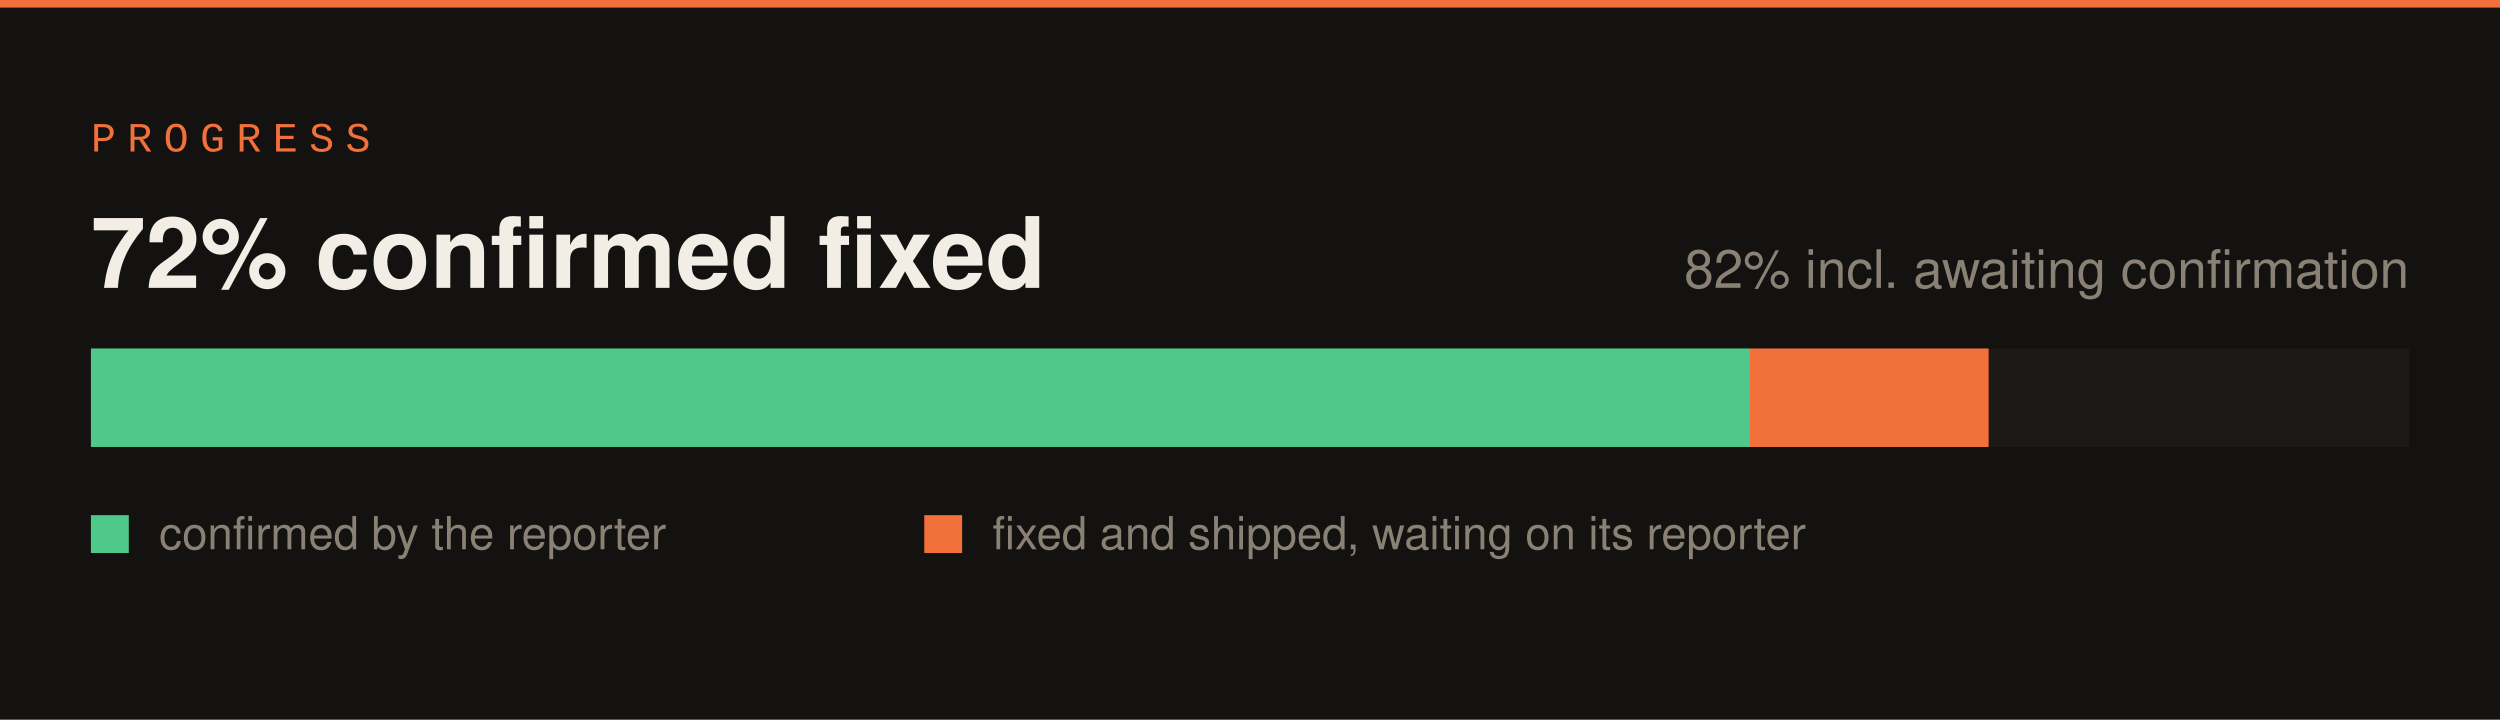
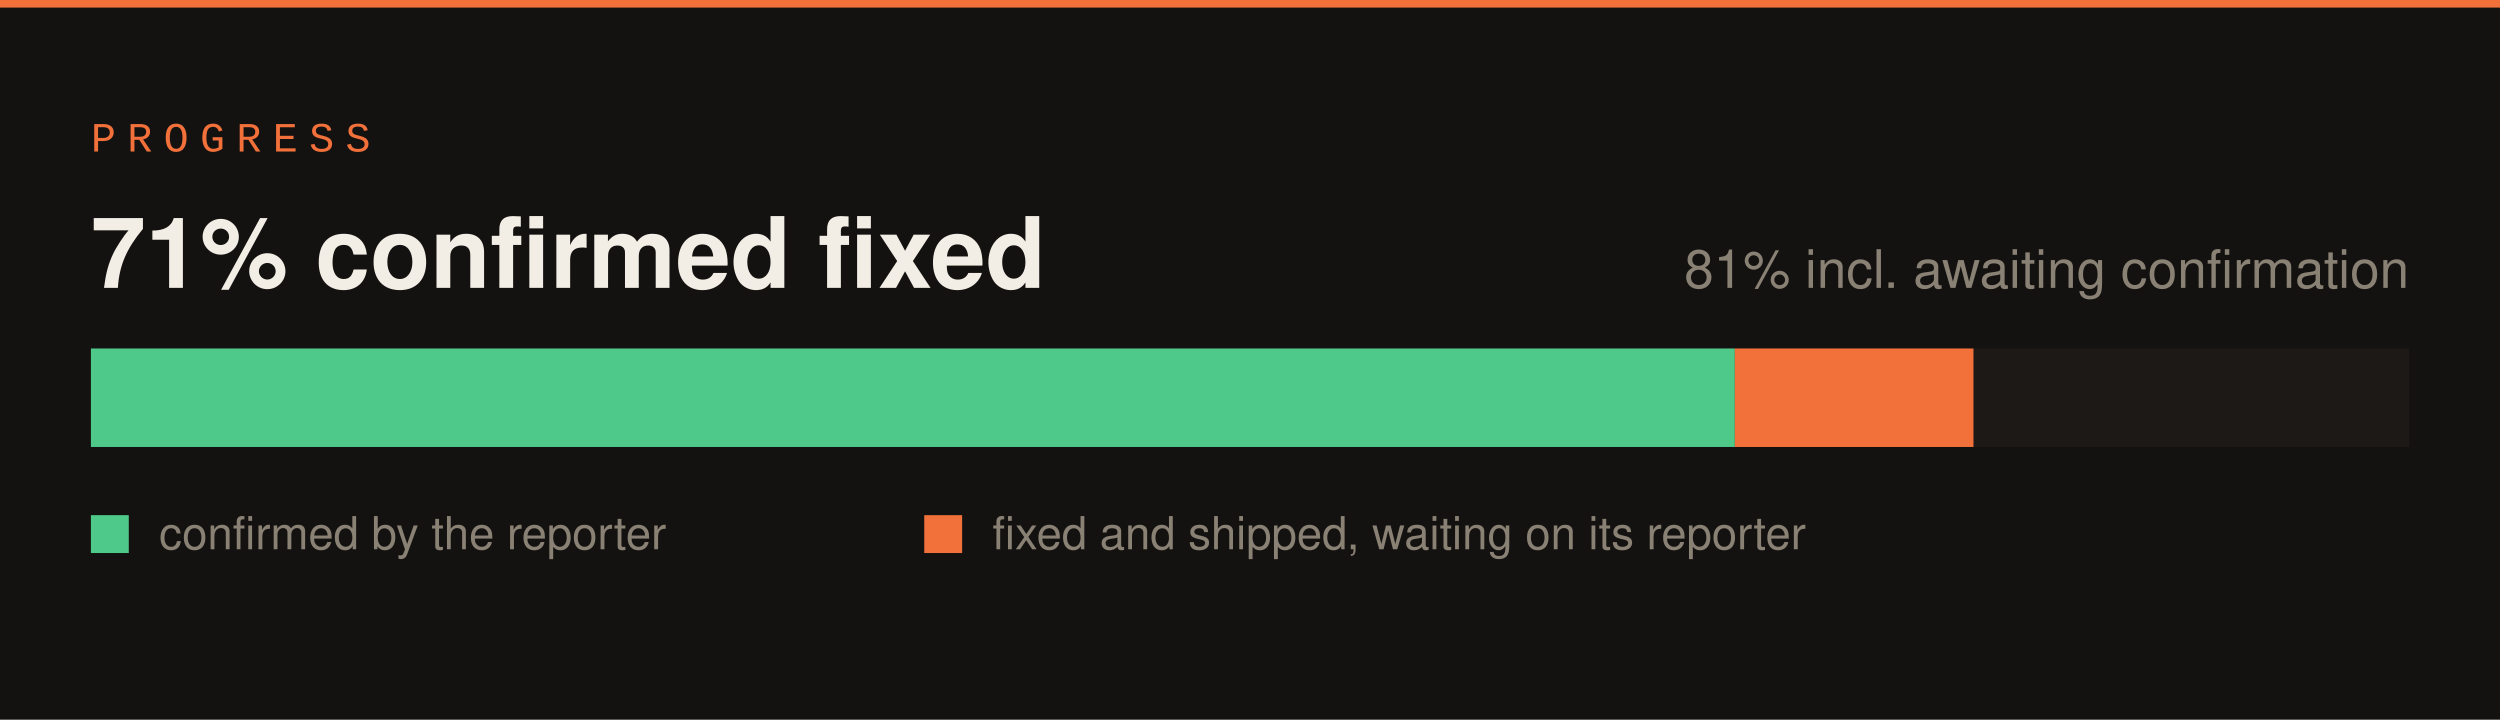
<svg xmlns="http://www.w3.org/2000/svg" width="660" height="190" viewBox="0 0 660 190">
  <rect width="660" height="190" fill="#141210" />
  <rect x="0" y="0" width="660" height="2" fill="#f2703a" />
  <text x="24" y="40" font-family="SFMono-Regular,Consolas,Liberation Mono,monospace" font-size="11" letter-spacing="3" fill="#f2703a">PROGRESS</text>
  <rect x="24" y="92" width="612" height="26" fill="#1c1917" />
-   <rect x="24" y="92" width="438" height="26" fill="#4ec98a" />
-   <rect x="462" y="92" width="63" height="26" fill="#f2703a" />
-   <text x="24" y="76" font-family="-apple-system,Segoe UI,Helvetica,Arial,sans-serif" font-size="26" font-weight="700" fill="#f2ede5">72% confirmed fixed</text>
-   <text x="636" y="76" font-family="-apple-system,Segoe UI,Helvetica,Arial,sans-serif" font-size="14" fill="#8a8175" text-anchor="end">82% incl. awaiting confirmation</text>
+   <rect x="24" y="92" width="434" height="26" fill="#4ec98a" />
+   <rect x="458" y="92" width="63" height="26" fill="#f2703a" />
+   <text x="24" y="76" font-family="-apple-system,Segoe UI,Helvetica,Arial,sans-serif" font-size="26" font-weight="700" fill="#f2ede5">71% confirmed fixed</text>
+   <text x="636" y="76" font-family="-apple-system,Segoe UI,Helvetica,Arial,sans-serif" font-size="14" fill="#8a8175" text-anchor="end">81% incl. awaiting confirmation</text>
  <rect x="24" y="136" width="10" height="10" fill="#4ec98a" />
  <text x="42" y="145" font-family="-apple-system,Segoe UI,Helvetica,Arial,sans-serif" font-size="12" fill="#8a8175">confirmed by the reporter</text>
  <rect x="244" y="136" width="10" height="10" fill="#f2703a" />
  <text x="262" y="145" font-family="-apple-system,Segoe UI,Helvetica,Arial,sans-serif" font-size="12" fill="#8a8175">fixed and shipped, waiting on its reporter</text>
</svg>
